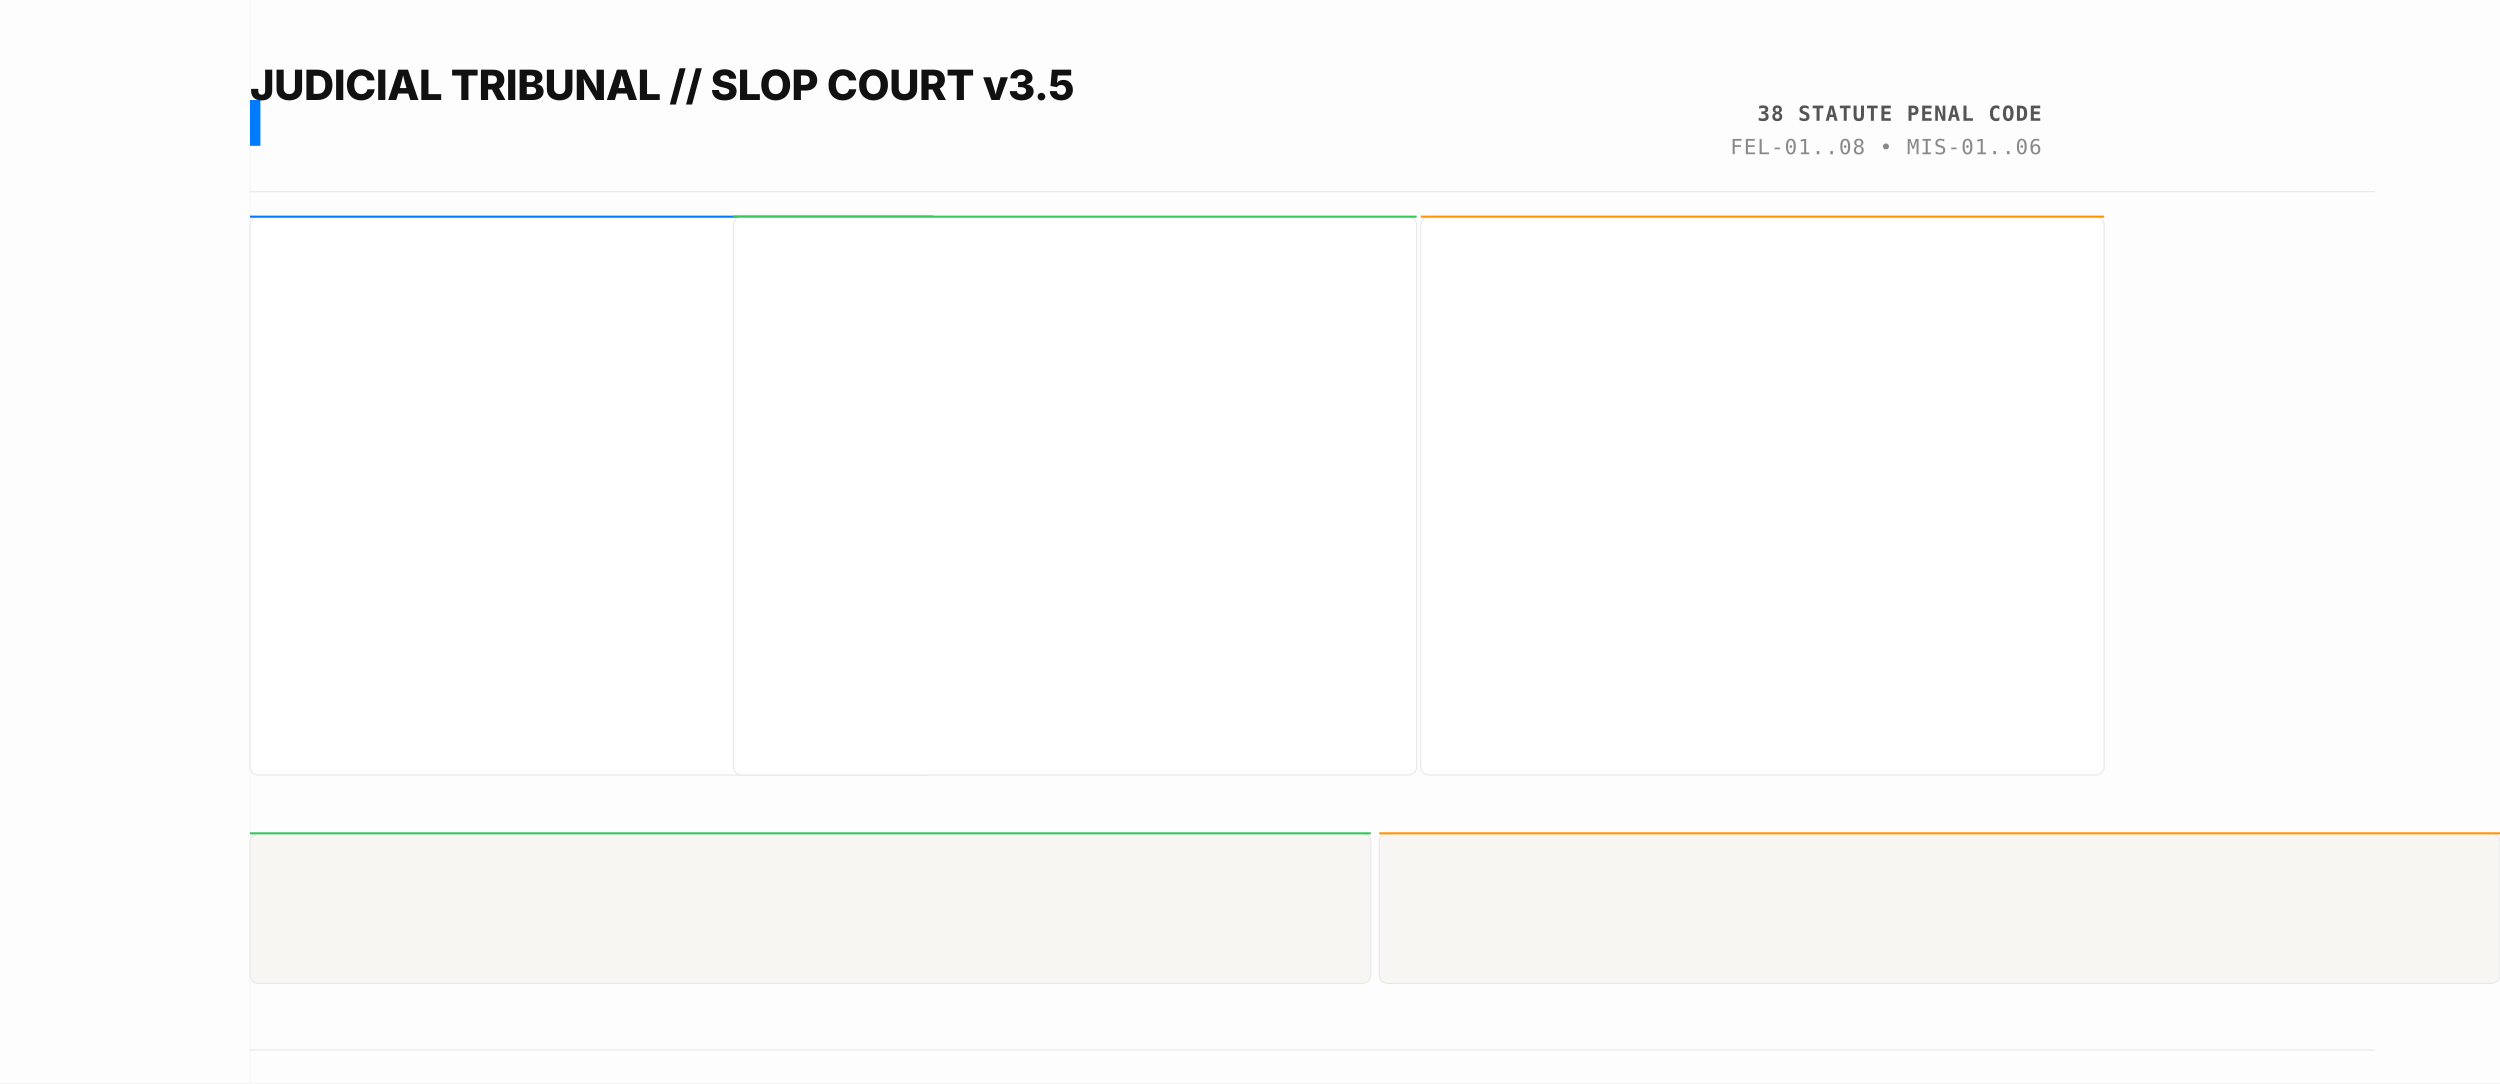
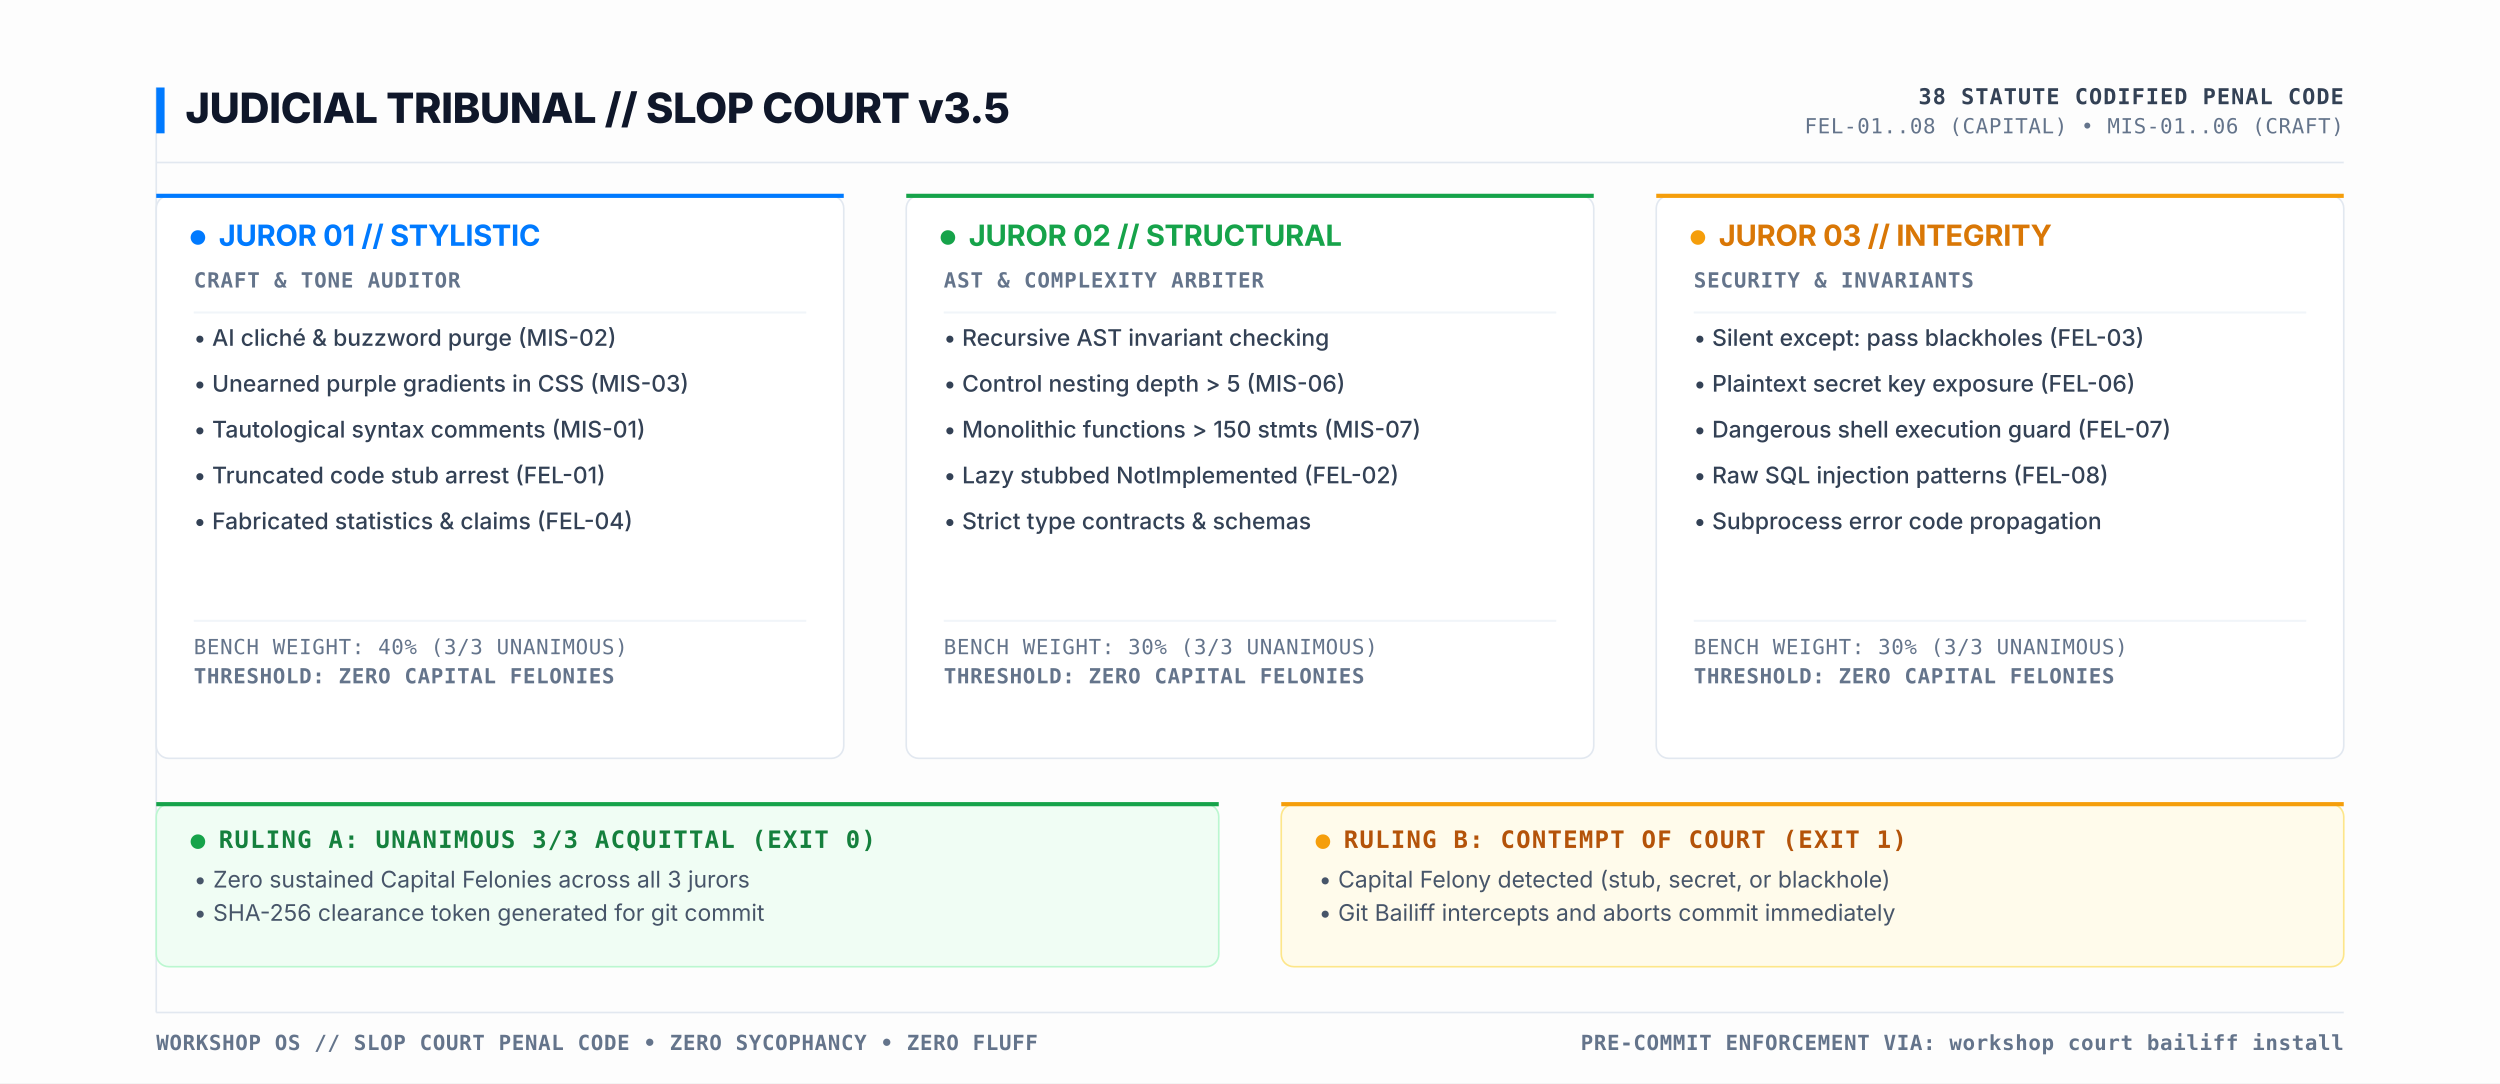
<svg xmlns="http://www.w3.org/2000/svg" viewBox="0 0 1200 520" width="100%" height="100%">
-   <style>
-     .section-title { font-family: "SF Pro Display", Georgia, serif; font-weight: 800; font-size: 20px; fill: #111111; letter-spacing: -0.01em; }
-     .section-tag { font-family: "SF Mono", "Geist Mono", Consolas, monospace; font-size: 10px; font-weight: 600; letter-spacing: 0.5px; fill: #555555; }
-     .mono-meta { font-family: "SF Mono", "Geist Mono", Consolas, monospace; font-size: 10px; fill: #888888; letter-spacing: 0.5px; }
-     .mono-bold { font-family: "SF Mono", "Geist Mono", Consolas, monospace; font-size: 10px; font-weight: 600; letter-spacing: 0.5px; }
-     .verdict-title { font-family: "SF Mono", "Geist Mono", Consolas, monospace; font-size: 11px; font-weight: 800; letter-spacing: 1px; }
-     .verdict-line { font-family: -apple-system, BlinkMacSystemFont, system-ui, sans-serif; font-size: 11px; fill: #555555; }
-     .juror-title { font-family: "SF Pro Display", Georgia, serif; font-weight: 800; font-size: 14px; fill: #111111; letter-spacing: -0.01em; }
-     .juror-tag { font-family: "SF Mono", "Geist Mono", Consolas, monospace; font-size: 10px; font-weight: 600; letter-spacing: 0.5px; fill: #555555; }
-     .item-bullet { font-family: -apple-system, BlinkMacSystemFont, system-ui, sans-serif; font-weight: 500; font-size: 11px; fill: #555555; }
+   <defs>
+     <style>
+       .section-title { font-family: -apple-system, BlinkMacSystemFont, "SF Pro Display", "Segoe UI", sans-serif; font-weight: 800; font-size: 20px; fill: #0f172a; letter-spacing: -0.01em; }
+       .section-tag { font-family: "SF Mono", "Geist Mono", "JetBrains Mono", Consolas, monospace; font-size: 10px; font-weight: 600; letter-spacing: 0.5px; fill: #64748b; }
+       .mono-meta { font-family: "SF Mono", "Geist Mono", "JetBrains Mono", Consolas, monospace; font-size: 10px; fill: #64748b; letter-spacing: 0.3px; }
+       .mono-bold { font-family: "SF Mono", "Geist Mono", "JetBrains Mono", Consolas, monospace; font-size: 10.5px; font-weight: 700; letter-spacing: 0.5px; }
+       .juror-title { font-family: -apple-system, BlinkMacSystemFont, "SF Pro Display", "Segoe UI", sans-serif; font-weight: 700; font-size: 14px; letter-spacing: -0.01em; }
+       .juror-tag { font-family: "SF Mono", "Geist Mono", Consolas, monospace; font-size: 10px; font-weight: 600; letter-spacing: 0.4px; fill: #64748b; }
+       .item-bullet { font-family: -apple-system, BlinkMacSystemFont, "SF Pro Text", "Segoe UI", sans-serif; font-weight: 500; font-size: 11px; fill: #334155; }
+       .verdict-title { font-family: "SF Mono", "Geist Mono", Consolas, monospace; font-size: 11.5px; font-weight: 800; letter-spacing: 0.6px; }
+       .verdict-line { font-family: -apple-system, BlinkMacSystemFont, "SF Pro Text", "Segoe UI", sans-serif; font-size: 11px; fill: #475569; }

-     /* Animation Keyframes */
-     @keyframes fadeInUp { to { opacity: 1; transform: translateY(0); } }
-     @keyframes pulseDot { 0%, 100% { transform: scale(1); opacity: 1; } 50% { transform: scale(1.2); opacity: 0.6; } }
-   </style>
+       /* Animation Keyframes */
+       @keyframes pulseDot { 0%, 100% { opacity: 0.8; transform: scale(1); } 50% { opacity: 1; transform: scale(1.15); } }
+       .anim-pulse { animation: pulseDot 2.5s ease-in-out infinite; transform-origin: center; }
+     </style>
+   </defs>
  <rect width="1200" height="520" fill="#fdfdfd" />
-   <line x1="120" y1="0" x2="120" y2="520" stroke="#e5e5e5" stroke-width="0.5" opacity="0.3" />
-   <g transform="translate(120, 48)">
-     <rect width="5" height="22" fill="#007AFF" />
-     <text x="0" y="0" class="section-title">JUDICIAL TRIBUNAL // SLOP COURT v3.5</text>
-     <text x="860" y="10" text-anchor="end" class="mono-bold" fill="#555555">38 STATUTE PENAL CODE</text>
-     <text x="860" y="26" text-anchor="end" class="mono-meta" fill="#888888">FEL-01..08 • MIS-01..06</text>
+   <line x1="75" y1="42" x2="75" y2="486" stroke="#e2e8f0" stroke-width="0.8" />
+   <g transform="translate(75, 42)">
+     <rect width="4" height="22" fill="#007AFF" />
+     <text x="14" y="17" class="section-title">JUDICIAL TRIBUNAL // SLOP COURT v3.5</text>
+     <text x="1050" y="8" text-anchor="end" class="mono-bold" fill="#334155">38 STATUTE CODIFIED PENAL CODE</text>
+     <text x="1050" y="22" text-anchor="end" class="mono-meta">FEL-01..08 (CAPITAL) • MIS-01..06 (CRAFT)</text>
  </g>
-   <line x1="120" y1="92" x2="1140" y2="92" stroke="#e5e5e5" stroke-width="0.5" />
-   <g transform="translate(120, 104)">
-     <rect width="328" height="268" rx="4" fill="#ffffff" stroke="#e5e5e5" stroke-width="0.5" />
-     <line x1="0" y1="0" x2="328" y2="0" stroke="#007AFF" stroke-width="1" />
-     <g transform="translate(18, 22)" style="animation: fadeInUp 0.6s cubic-bezier(0.25, 0.1, 0.25, 1) forwards; opacity: 0">
-       <circle cx="0" cy="0" r="3" fill="#007AFF" />
-       <text x="10" y="2" class="juror-title" fill="#007AFF">JUROR 01 // STYLISTIC</text>
-       <text x="0" y="22" class="juror-tag">CRAFT &amp; TONE AUDITOR</text>
-       <line x1="0" y1="40" x2="280" y2="40" stroke="#e5e5e5" stroke-width="0.5" />
+   <line x1="75" y1="78" x2="1125" y2="78" stroke="#e2e8f0" stroke-width="0.8" />
+   <g transform="translate(75, 94)">
+     <rect width="330" height="270" rx="6" fill="#ffffff" stroke="#e2e8f0" stroke-width="0.8" />
+     <line x1="0" y1="0" x2="330" y2="0" stroke="#007AFF" stroke-width="2" />
+     <g transform="translate(18, 20)">
+       <circle cx="2" cy="0" r="3.5" fill="#007AFF" class="anim-pulse" />
+       <text x="12" y="4" class="juror-title" fill="#007AFF">JUROR 01 // STYLISTIC</text>
+       <text x="0" y="24" class="juror-tag">CRAFT &amp; TONE AUDITOR</text>
+       <line x1="0" y1="36" x2="294" y2="36" stroke="#f1f5f9" stroke-width="1" />
      <g transform="translate(0, 52)">
-         <text x="0" y="0" class="item-bullet">• AI buzzword &amp; marketing cliché purge (MIS-02)</text>
-         <text x="0" y="22" class="item-bullet">• Unearned purple gradient violations (MIS-03)</text>
-         <text x="0" y="44" class="item-bullet">• Tautological syntax comment purge (MIS-01)</text>
+         <text x="0" y="0" class="item-bullet">• AI cliché &amp; buzzword purge (MIS-02)</text>
+         <text x="0" y="22" class="item-bullet">• Unearned purple gradients in CSS (MIS-03)</text>
+         <text x="0" y="44" class="item-bullet">• Tautological syntax comments (MIS-01)</text>
        <text x="0" y="66" class="item-bullet">• Truncated code stub arrest (FEL-01)</text>
-         <text x="0" y="88" class="item-bullet">• Fabricated statistics &amp; metrics (FEL-04)</text>
+         <text x="0" y="88" class="item-bullet">• Fabricated statistics &amp; claims (FEL-04)</text>
      </g>
-       <line x1="0" y1="156" x2="280" y2="156" stroke="#e5e5e5" stroke-width="0.5" />
-       <text x="0" y="174" class="mono-meta">BENCH: 40% • THRESHOLD: ZERO FELONIES</text>
+       <line x1="0" y1="184" x2="294" y2="184" stroke="#f1f5f9" stroke-width="1" />
+       <text x="0" y="200" class="mono-meta">BENCH WEIGHT: 40% (3/3 UNANIMOUS)</text>
+       <text x="0" y="214" class="mono-meta" font-weight="600" fill="#007AFF">THRESHOLD: ZERO CAPITAL FELONIES</text>
    </g>
  </g>
-   <g transform="translate(352, 104)">
-     <rect width="328" height="268" rx="4" fill="#ffffff" stroke="#e5e5e5" stroke-width="0.5" />
-     <line x1="0" y1="0" x2="328" y2="0" stroke="#34C759" stroke-width="1" />
-     <g transform="translate(18, 22)" style="animation: fadeInUp 0.6s cubic-bezier(0.25, 0.1, 0.25, 1) 0.1s forwards; opacity: 0">
-       <circle cx="0" cy="0" r="3" fill="#34C759" />
-       <text x="10" y="2" class="juror-title" fill="#34C759">JUROR 02 // STRUCTURAL</text>
-       <text x="0" y="22" class="juror-tag">AST &amp; COMPLEXITY ARBITER</text>
-       <line x1="0" y1="40" x2="280" y2="40" stroke="#e5e5e5" stroke-width="0.5" />
+   <g transform="translate(435, 94)">
+     <rect width="330" height="270" rx="6" fill="#ffffff" stroke="#e2e8f0" stroke-width="0.8" />
+     <line x1="0" y1="0" x2="330" y2="0" stroke="#16a34a" stroke-width="2" />
+     <g transform="translate(18, 20)">
+       <circle cx="2" cy="0" r="3.5" fill="#16a34a" class="anim-pulse" />
+       <text x="12" y="4" class="juror-title" fill="#16a34a">JUROR 02 // STRUCTURAL</text>
+       <text x="0" y="24" class="juror-tag">AST &amp; COMPLEXITY ARBITER</text>
+       <line x1="0" y1="36" x2="294" y2="36" stroke="#f1f5f9" stroke-width="1" />
      <g transform="translate(0, 52)">
-         <text x="0" y="0" class="item-bullet">• Recursive AST validation</text>
-         <text x="0" y="22" class="item-bullet">• Nesting depth &gt; 5 rejection (MIS-06)</text>
+         <text x="0" y="0" class="item-bullet">• Recursive AST invariant checking</text>
+         <text x="0" y="22" class="item-bullet">• Control nesting depth &gt; 5 (MIS-06)</text>
        <text x="0" y="44" class="item-bullet">• Monolithic functions &gt; 150 stmts (MIS-07)</text>
-         <text x="0" y="66" class="item-bullet">• Lazy stubbed NotImplementedError (FEL-02)</text>
-         <text x="0" y="88" class="item-bullet">• Strict type safety contracts</text>
+         <text x="0" y="66" class="item-bullet">• Lazy stubbed NotImplemented (FEL-02)</text>
+         <text x="0" y="88" class="item-bullet">• Strict type contracts &amp; schemas</text>
      </g>
-       <line x1="0" y1="156" x2="280" y2="156" stroke="#e5e5e5" stroke-width="0.5" />
-       <text x="0" y="174" class="mono-meta">BENCH: 30% • THRESHOLD: ZERO FELONIES</text>
+       <line x1="0" y1="184" x2="294" y2="184" stroke="#f1f5f9" stroke-width="1" />
+       <text x="0" y="200" class="mono-meta">BENCH WEIGHT: 30% (3/3 UNANIMOUS)</text>
+       <text x="0" y="214" class="mono-meta" font-weight="600" fill="#16a34a">THRESHOLD: ZERO CAPITAL FELONIES</text>
    </g>
  </g>
-   <g transform="translate(682, 104)">
-     <rect width="328" height="268" rx="4" fill="#ffffff" stroke="#e5e5e5" stroke-width="0.5" />
-     <line x1="0" y1="0" x2="328" y2="0" stroke="#FF9500" stroke-width="1" />
-     <g transform="translate(18, 22)" style="animation: fadeInUp 0.6s cubic-bezier(0.25, 0.1, 0.25, 1) 0.2s forwards; opacity: 0">
-       <circle cx="0" cy="0" r="3" fill="#FF9500" />
-       <text x="10" y="2" class="juror-title">JUROR 03 // INTEGRITY</text>
-       <text x="0" y="22" class="juror-tag">SECURITY &amp; INVARIANTS</text>
-       <line x1="0" y1="40" x2="280" y2="40" stroke="#e5e5e5" stroke-width="0.5" />
+   <g transform="translate(795, 94)">
+     <rect width="330" height="270" rx="6" fill="#ffffff" stroke="#e2e8f0" stroke-width="0.8" />
+     <line x1="0" y1="0" x2="330" y2="0" stroke="#f59e0b" stroke-width="2" />
+     <g transform="translate(18, 20)">
+       <circle cx="2" cy="0" r="3.5" fill="#f59e0b" class="anim-pulse" />
+       <text x="12" y="4" class="juror-title" fill="#d97706">JUROR 03 // INTEGRITY</text>
+       <text x="0" y="24" class="juror-tag">SECURITY &amp; INVARIANTS</text>
+       <line x1="0" y1="36" x2="294" y2="36" stroke="#f1f5f9" stroke-width="1" />
      <g transform="translate(0, 52)">
-         <text x="0" y="0" class="item-bullet">• Silent error blackhole arrest (FEL-03)</text>
-         <text x="0" y="22" class="item-bullet">• Plaintext key exposure (FEL-06)</text>
+         <text x="0" y="0" class="item-bullet">• Silent except: pass blackholes (FEL-03)</text>
+         <text x="0" y="22" class="item-bullet">• Plaintext secret key exposure (FEL-06)</text>
        <text x="0" y="44" class="item-bullet">• Dangerous shell execution guard (FEL-07)</text>
-         <text x="0" y="66" class="item-bullet">• SQL injection pattern detection (FEL-08)</text>
-         <text x="0" y="88" class="item-bullet">• Subprocess exit code verification</text>
+         <text x="0" y="66" class="item-bullet">• Raw SQL injection patterns (FEL-08)</text>
+         <text x="0" y="88" class="item-bullet">• Subprocess error code propagation</text>
      </g>
-       <line x1="0" y1="156" x2="280" y2="156" stroke="#e5e5e5" stroke-width="0.5" />
-       <text x="0" y="174" class="mono-meta">BENCH: 30% • THRESHOLD: ZERO FELONIES</text>
+       <line x1="0" y1="184" x2="294" y2="184" stroke="#f1f5f9" stroke-width="1" />
+       <text x="0" y="200" class="mono-meta">BENCH WEIGHT: 30% (3/3 UNANIMOUS)</text>
+       <text x="0" y="214" class="mono-meta" font-weight="600" fill="#d97706">THRESHOLD: ZERO CAPITAL FELONIES</text>
    </g>
  </g>
-   <g transform="translate(120, 400)">
-     <rect width="538" height="72" rx="4" fill="#f7f6f3" stroke="#e5e5e5" stroke-width="0.5" />
-     <line x1="0" y1="0" x2="538" y2="0" stroke="#34C759" stroke-width="1" />
-     <g transform="translate(18, 12)" style="animation: fadeInUp 0.6s cubic-bezier(0.25, 0.1, 0.25, 1) 0.3s forwards; opacity: 0">
-       <text x="10" y="2" class="verdict-title" fill="#34C759">RULING A: UNANIMOUS 3/3 ACQUITTAL (EXIT 0)</text>
-       <text x="0" y="20" class="verdict-line">• Zero Capital Felonies sustained</text>
-       <text x="0" y="34" class="verdict-line">• Cryptographic SHA-256 clearance generated</text>
+   <g transform="translate(75, 386)">
+     <rect width="510" height="78" rx="6" fill="#f0fdf4" stroke="#bbf7d0" stroke-width="0.8" />
+     <line x1="0" y1="0" x2="510" y2="0" stroke="#16a34a" stroke-width="2" />
+     <g transform="translate(18, 14)">
+       <circle cx="2" cy="4" r="3.5" fill="#16a34a" class="anim-pulse" />
+       <text x="12" y="7" class="verdict-title" fill="#15803d">RULING A: UNANIMOUS 3/3 ACQUITTAL (EXIT 0)</text>
+       <text x="0" y="26" class="verdict-line">• Zero sustained Capital Felonies across all 3 jurors</text>
+       <text x="0" y="42" class="verdict-line">• SHA-256 clearance token generated for git commit</text>
    </g>
  </g>
-   <g transform="translate(662, 400)">
-     <rect width="538" height="72" rx="4" fill="#f7f6f3" stroke="#e5e5e5" stroke-width="0.5" />
-     <line x1="0" y1="0" x2="538" y2="0" stroke="#FF9500" stroke-width="1" />
-     <g transform="translate(18, 12)" style="animation: fadeInUp 0.6s cubic-bezier(0.25, 0.1, 0.25, 1) 0.3s forwards; opacity: 0">
-       <text x="10" y="2" class="verdict-title">RULING B: CONTEMPT (EXIT 1)</text>
-       <text x="0" y="20" class="verdict-line">• Capital Felony breach detected</text>
-       <text x="0" y="34" class="verdict-line">• Git Bailiff intercepts commit</text>
+   <g transform="translate(615, 386)">
+     <rect width="510" height="78" rx="6" fill="#fffbeb" stroke="#fde68a" stroke-width="0.8" />
+     <line x1="0" y1="0" x2="510" y2="0" stroke="#f59e0b" stroke-width="2" />
+     <g transform="translate(18, 14)">
+       <circle cx="2" cy="4" r="3.5" fill="#f59e0b" />
+       <text x="12" y="7" class="verdict-title" fill="#b45309">RULING B: CONTEMPT OF COURT (EXIT 1)</text>
+       <text x="0" y="26" class="verdict-line">• Capital Felony detected (stub, secret, or blackhole)</text>
+       <text x="0" y="42" class="verdict-line">• Git Bailiff intercepts and aborts commit immediately</text>
    </g>
  </g>
-   <line x1="120" y1="504" x2="1140" y2="504" stroke="#e5e5e5" stroke-width="0.5" />
+   <line x1="75" y1="486" x2="1125" y2="486" stroke="#e2e8f0" stroke-width="0.8" />
+   <g transform="translate(75, 504)">
+     <text x="0" y="0" class="mono-meta" font-weight="600" fill="#64748b">WORKSHOP OS // SLOP COURT PENAL CODE • ZERO SYCOPHANCY • ZERO FLUFF</text>
+     <text x="1050" y="0" text-anchor="end" class="mono-meta" font-weight="600" fill="#64748b">PRE-COMMIT ENFORCEMENT VIA: workshop court bailiff install</text>
+   </g>
</svg>
